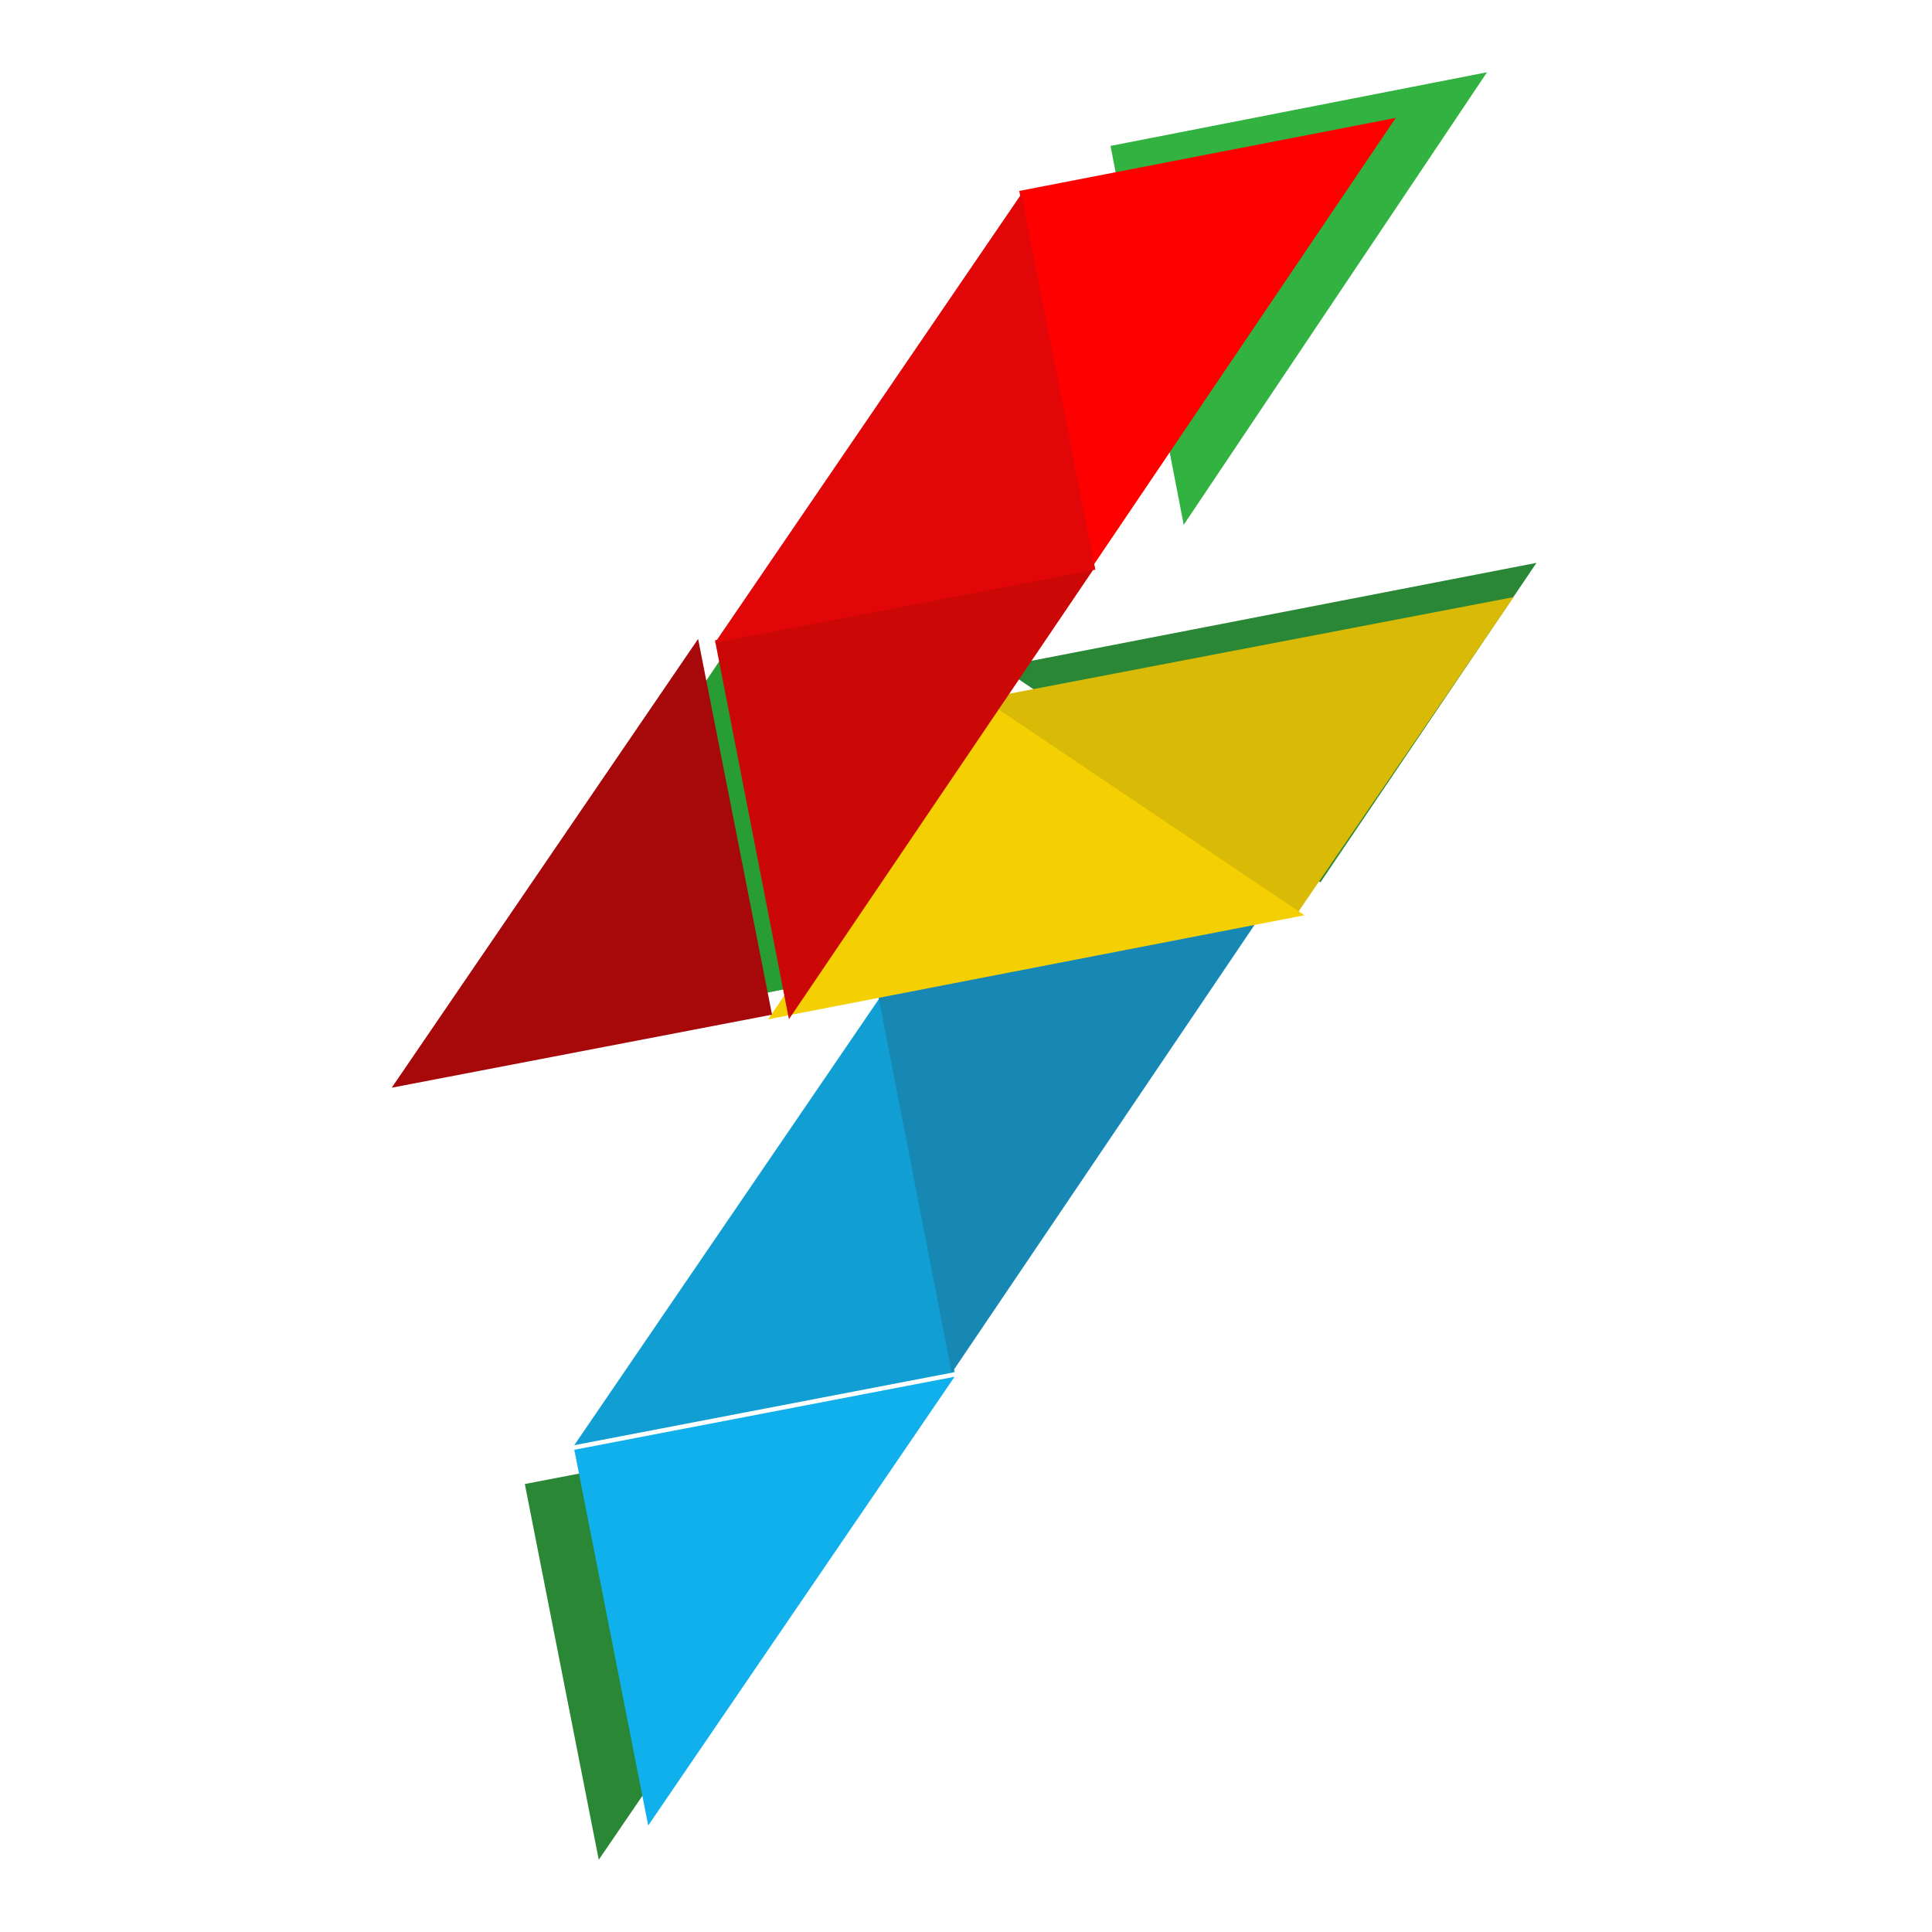
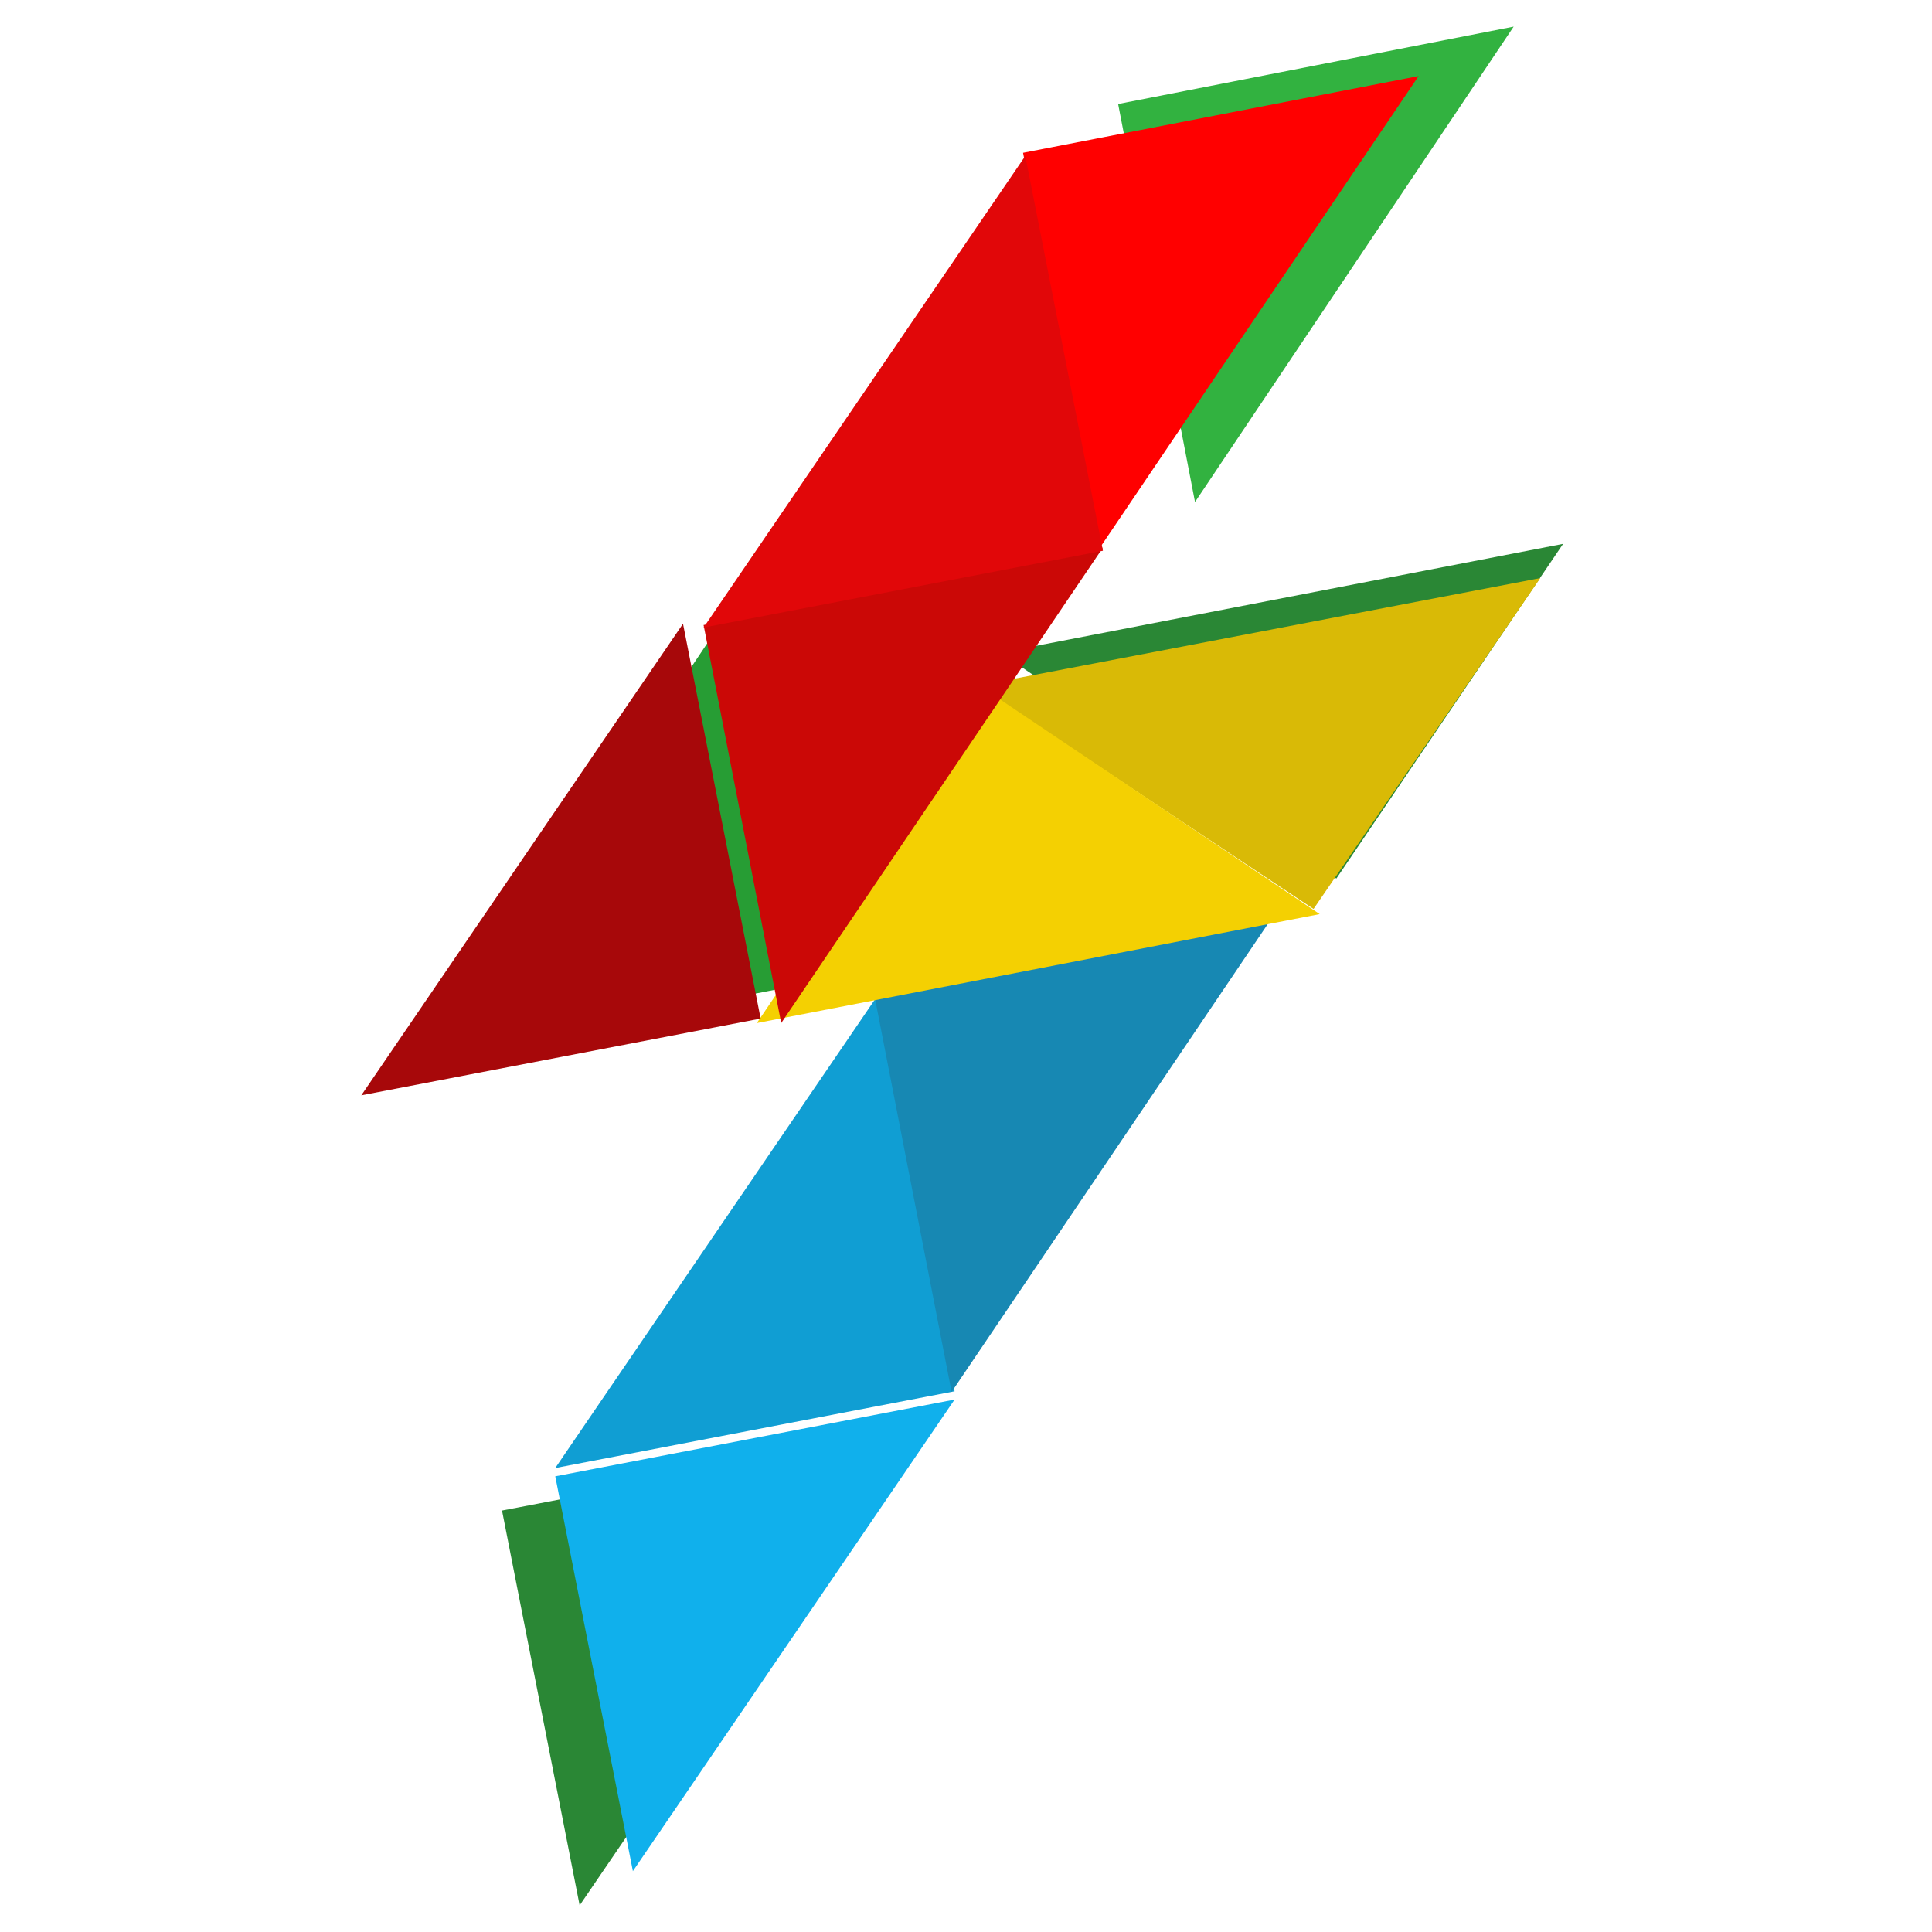
<svg xmlns="http://www.w3.org/2000/svg" width="508px" height="508px" viewBox="0 0 508 508" version="1.1">
-   <g id="sockets" stroke="none" stroke-width="1" fill="none" fill-rule="evenodd">
-     <g id="polygons" transform="translate(103, 19)">
-       <polygon id="Triangle" fill="#2A8735" points="35 371.204 135 352 54.438 470" />
-       <polygon id="Triangle" fill="#109ED3" points="148 341.796 48 361 128.562 243" />
-       <polygon id="Triangle" fill="#10B0EC" points="48 362.204 148 343 67.438 461" />
-       <polygon id="Triangle" fill="#2A8735" points="244.204 213 160 156.341 301 129" />
-       <polygon id="Triangle" fill="#1788B3" points="128 243.204 227 224 147.244 342" />
-       <polygon id="Triangle" fill="#279D34" points="116 238.633 17 258 96.756 139" />
-       <polygon id="Triangle" fill="#32B240" points="189 19.367 288 0 208.244 119" />
-       <polygon id="Triangle" fill="#D9BA06" points="238.204 221 154 165.016 295 138" />
-       <polygon id="Triangle" fill="#F4D002" points="155.796 165 240 221.659 99 249" />
-       <polygon id="Triangle" fill="#CB0806" points="85 149.367 185 130 104.438 249" />
-       <polygon id="Triangle" fill="#FF0000" points="165 31.204 264 12 184.244 130" />
-       <polygon id="Triangle" fill="#E10709" points="185 130.796 85 150 165.562 32" />
-       <polygon id="Triangle" fill="#A7080A" points="100 247.796 0 267 80.562 149" />
+   <g id="sinco" stroke="none" stroke-width="1" fill="none" fill-rule="evenodd">
+     <g id="polygons" transform="translate(94.5, 7)">
+       <polygon id="Triangle" fill="#2A8735" points="37.5 390.18 142.5 370 57.91 494" />
+       <polygon id="Triangle" fill="#109ED3" points="156.5 358.82 51.5 379 136.09 255" />
+       <polygon id="Triangle" fill="#10B0EC" points="51.5 381.18 156.5 361 71.91 485" />
+       <polygon id="Triangle" fill="#2A8735" points="256.884 224 168.5 164.643 316.5 136" />
+       <polygon id="Triangle" fill="#1788B3" points="135.5 255.18 239.5 235 155.716 359" />
+       <polygon id="Triangle" fill="#279D34" points="122.5 250.657 18.5 271 102.284 146" />
+       <polygon id="Triangle" fill="#32B240" points="199.5 20.343 303.5 0 219.716 125" />
+       <polygon id="Triangle" fill="#D9BA06" points="250.884 232 162.5 173.318 310.5 145" />
+       <polygon id="Triangle" fill="#F4D002" points="164.116 174 252.5 233.357 104.5 262" />
+       <polygon id="Triangle" fill="#CB0806" points="90.5 157.343 195.5 137 110.91 262" />
+       <polygon id="Triangle" fill="#FF0000" points="174.5 33.18 278.5 13 194.716 137" />
+       <polygon id="Triangle" fill="#E10709" points="195.5 137.82 90.5 158 175.09 34" />
+       <polygon id="Triangle" fill="#A7080A" points="105.5 260.82 0.5 281 85.09 157" />
    </g>
  </g>
</svg>
